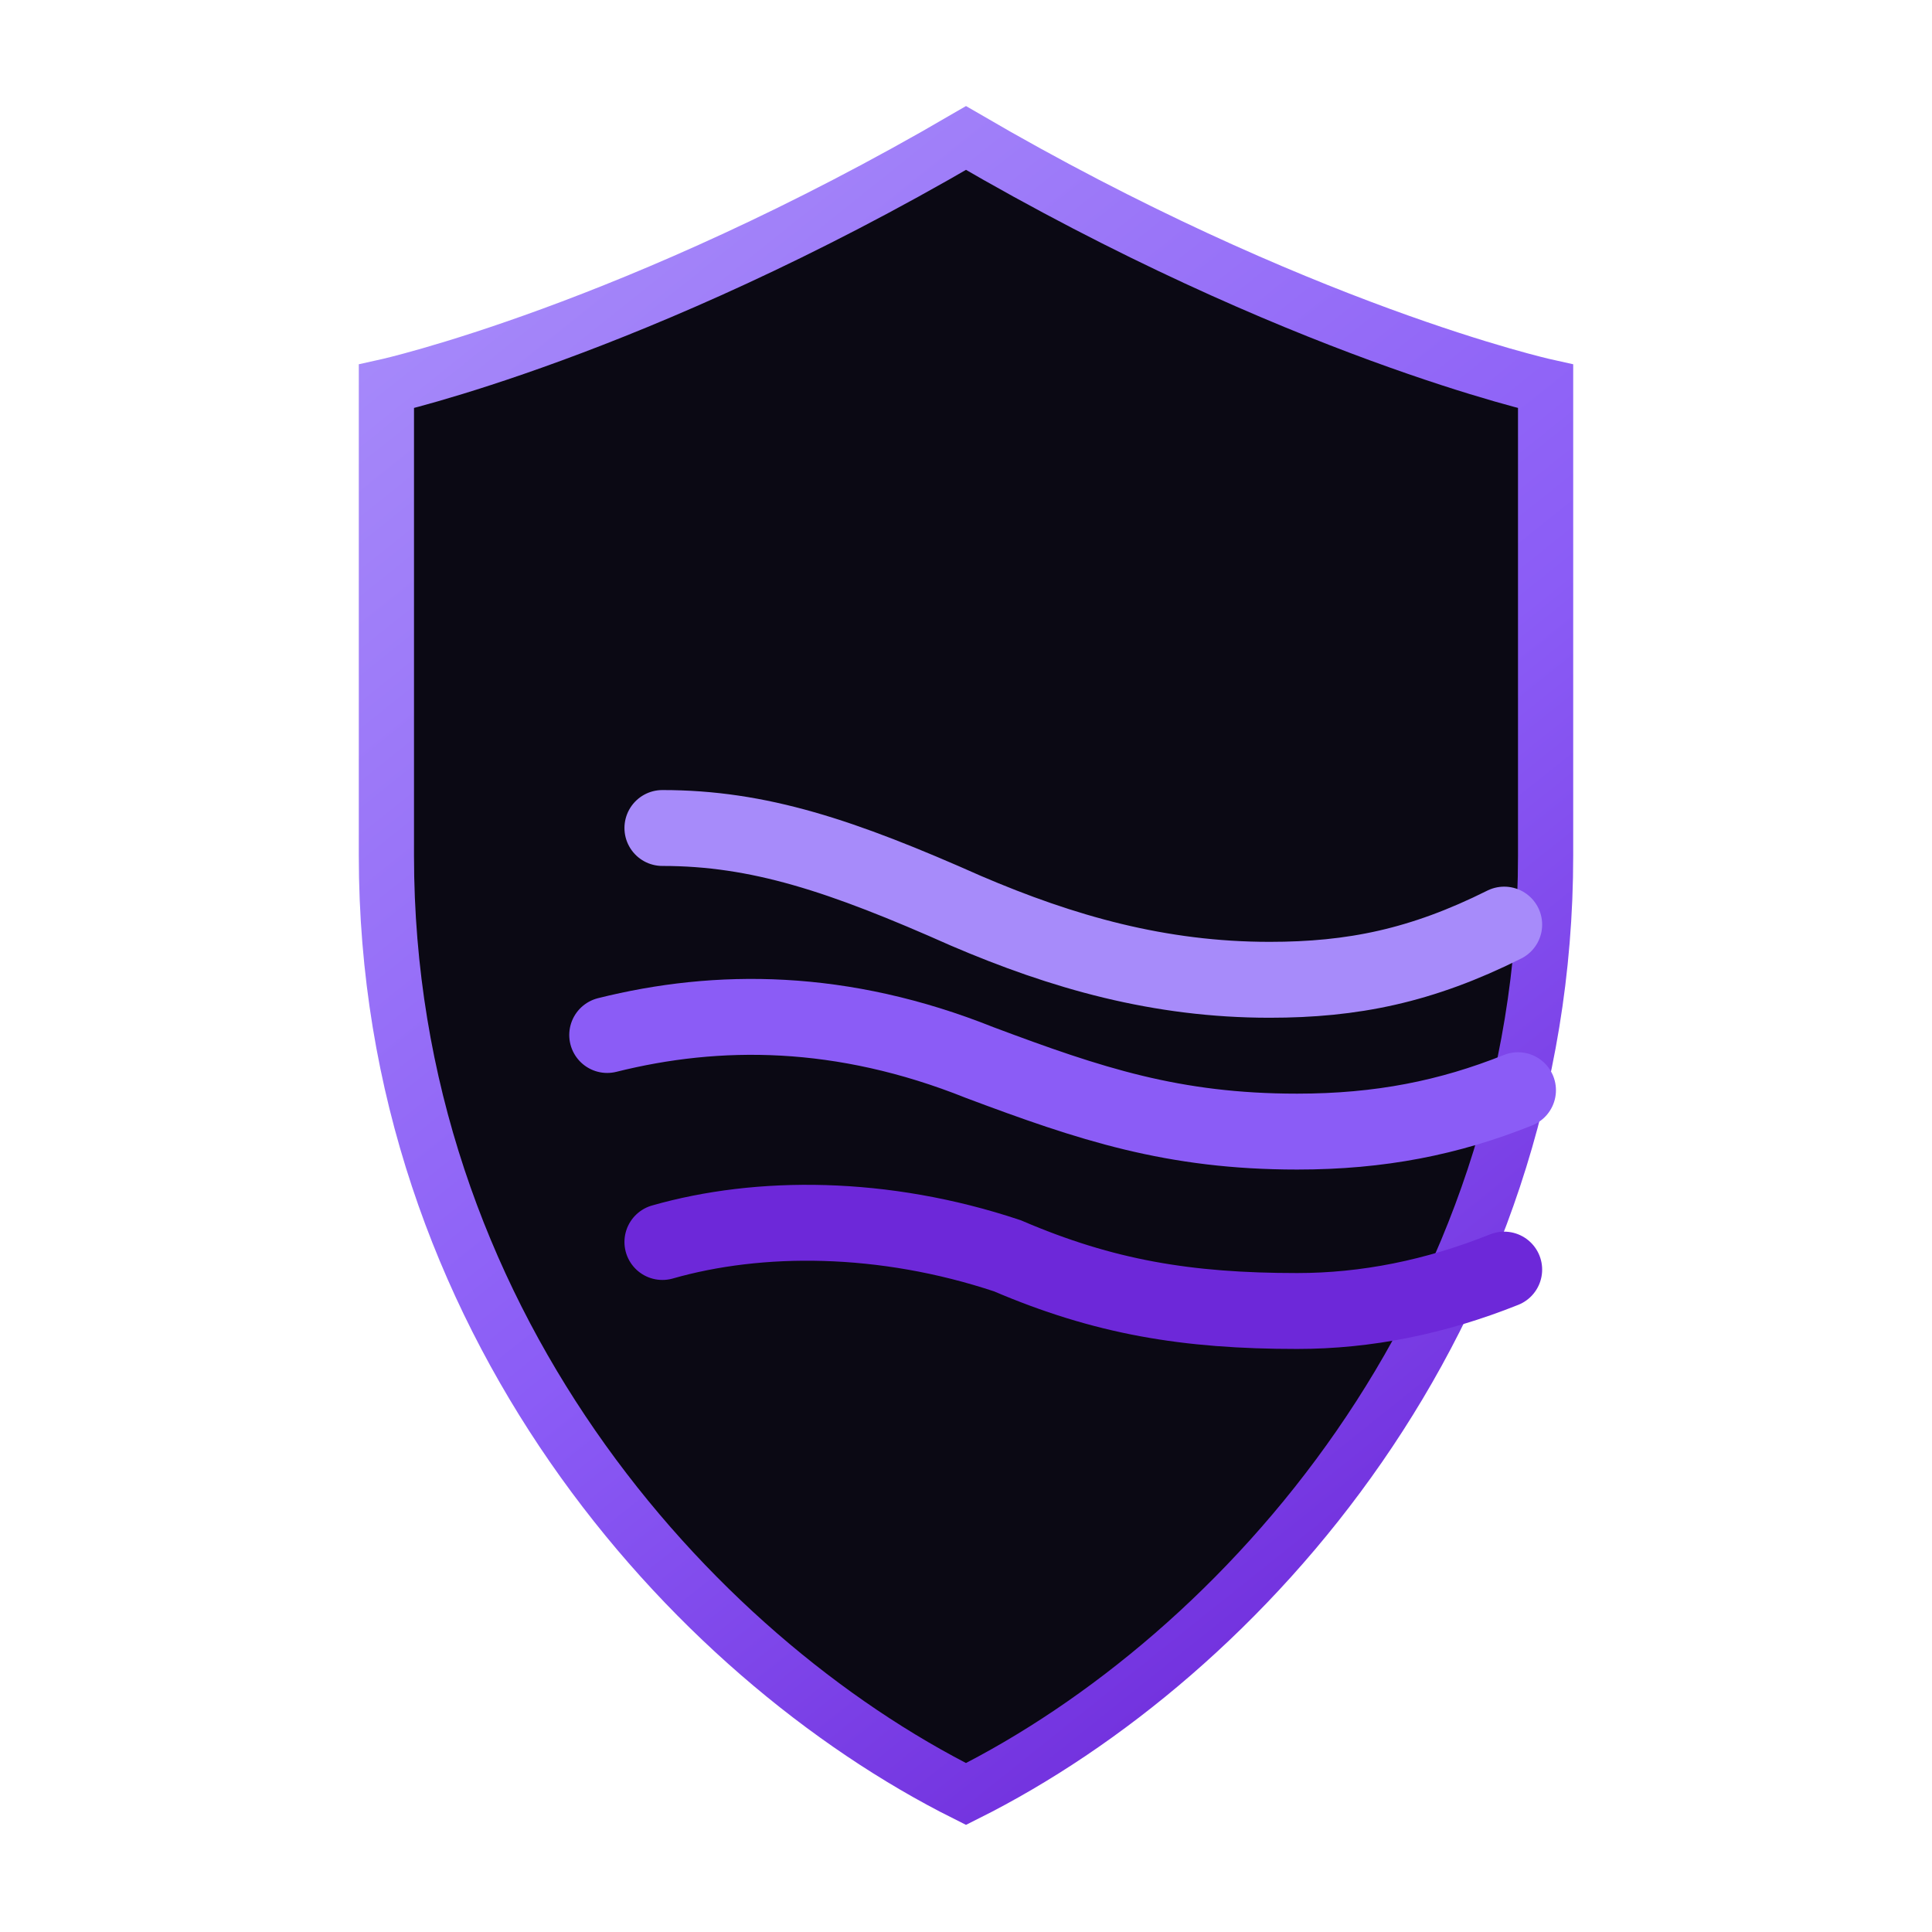
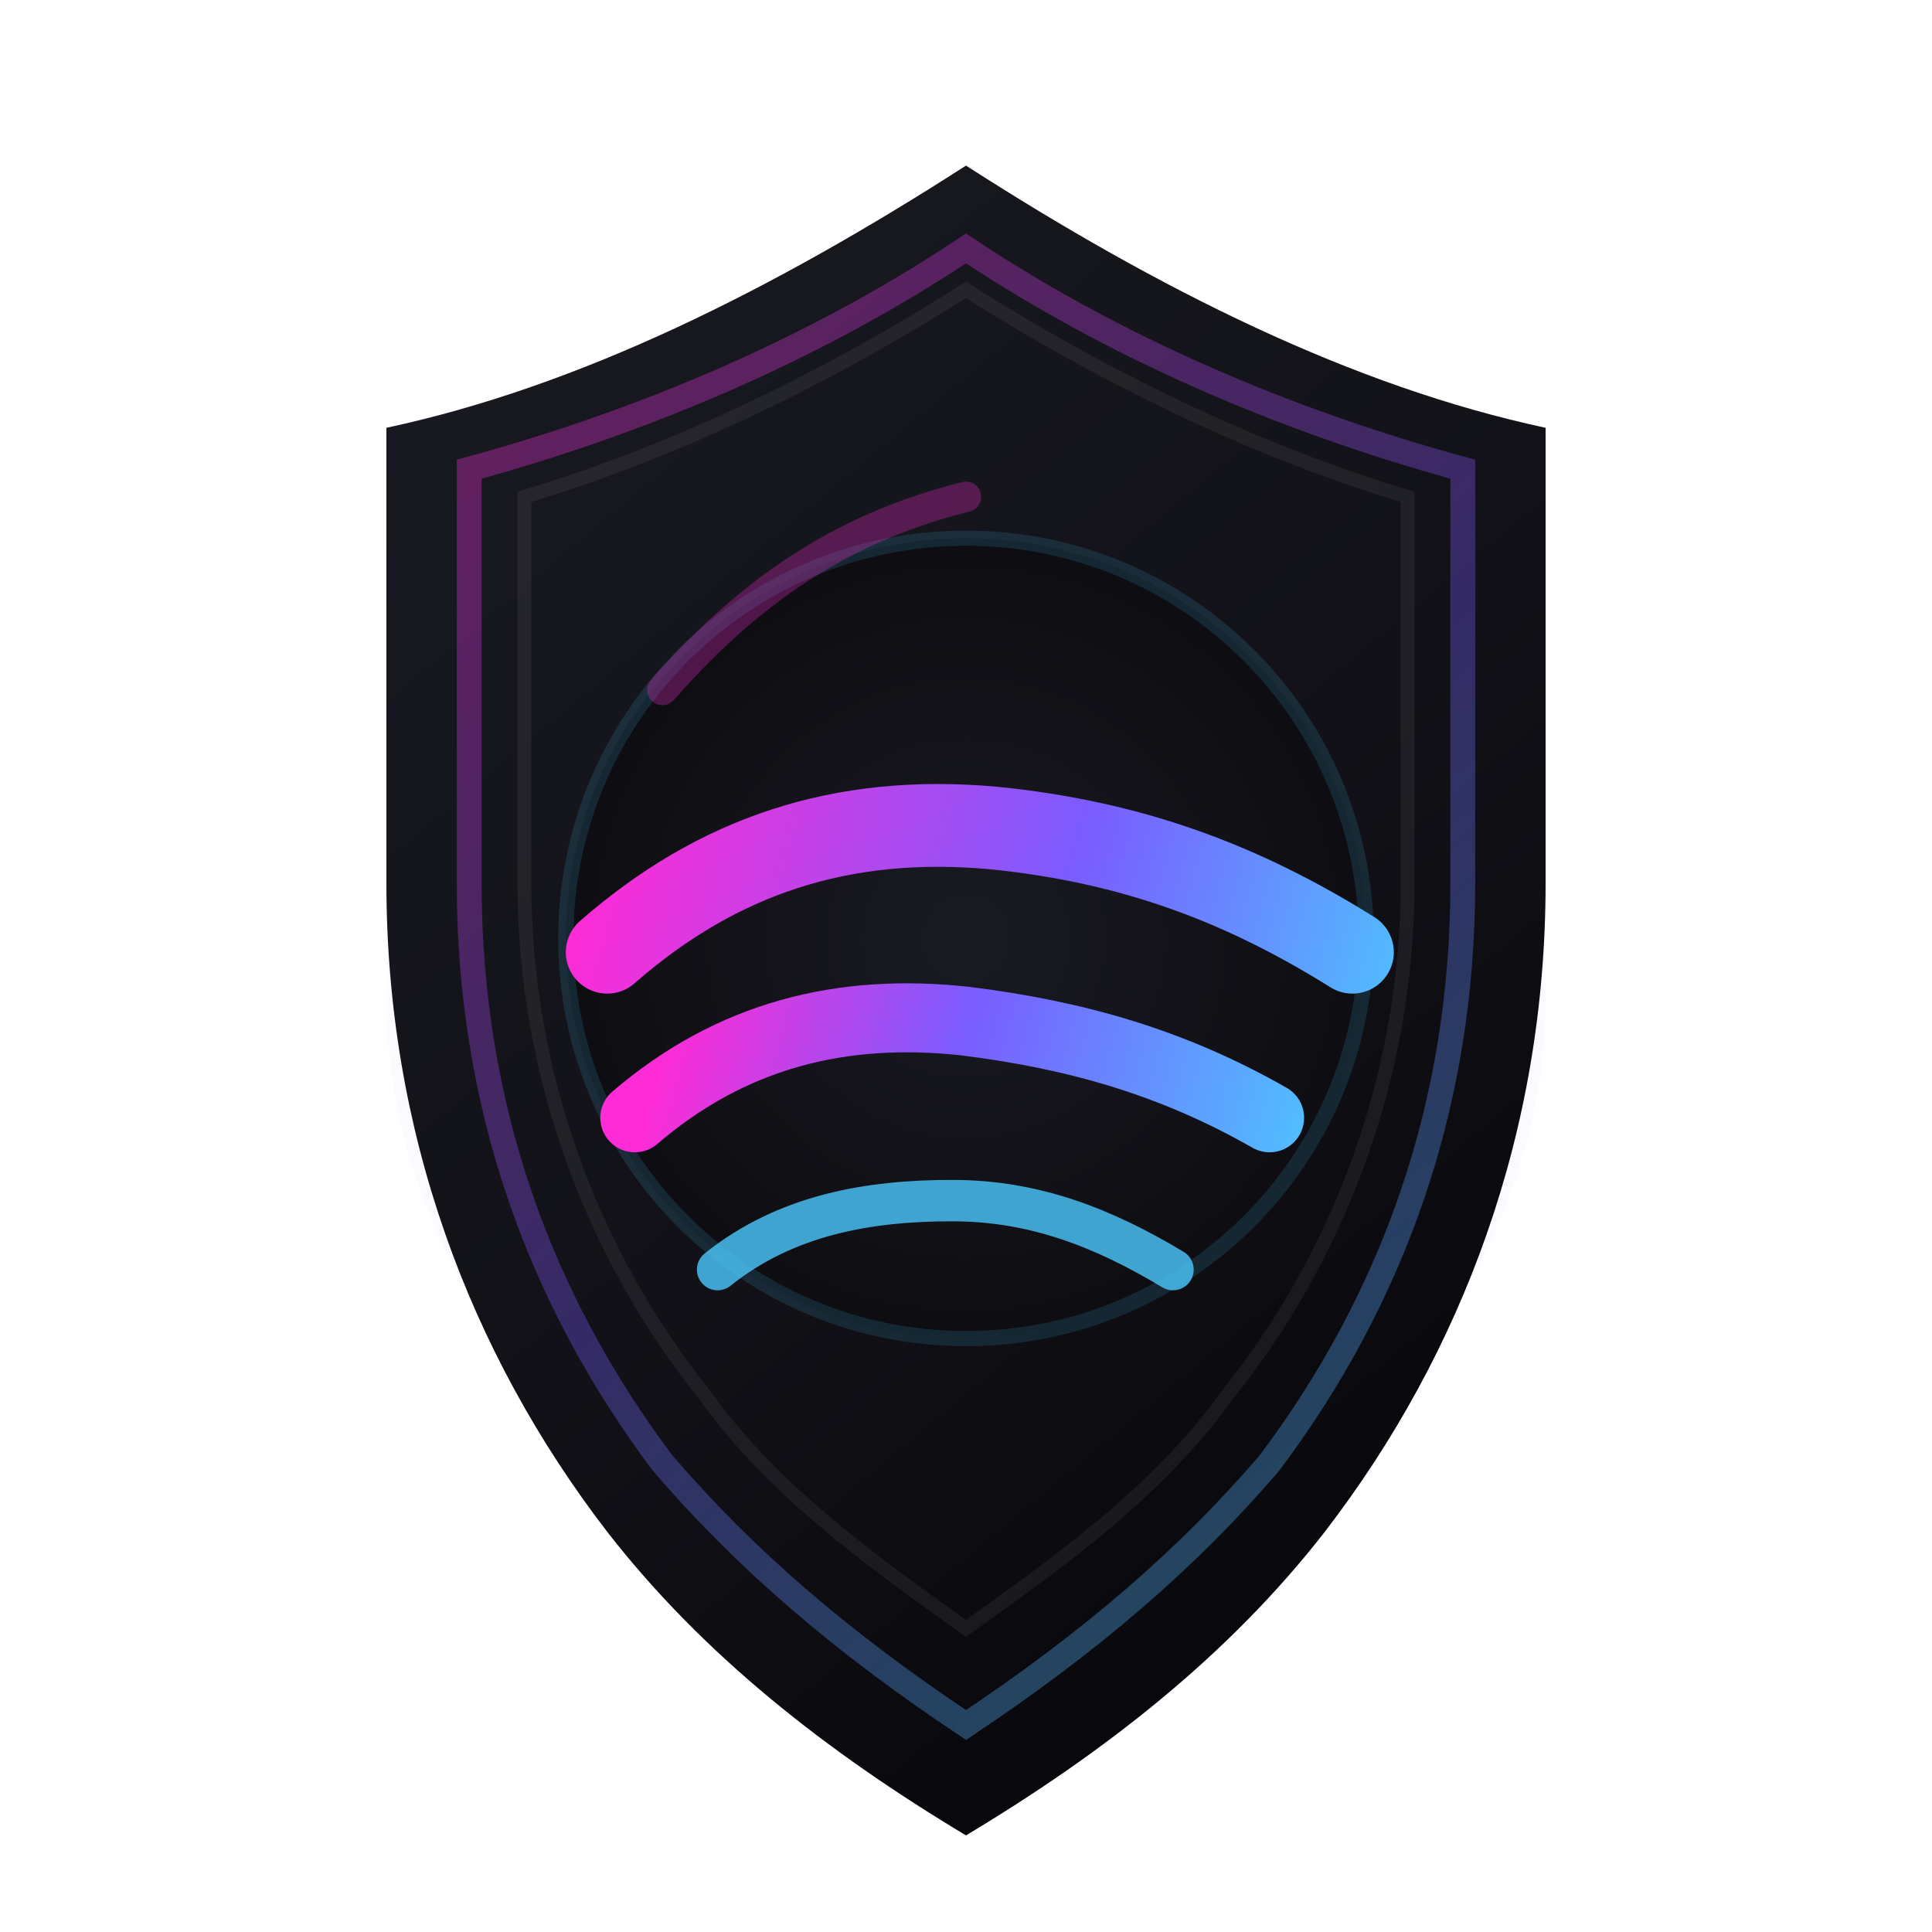
- <svg xmlns="http://www.w3.org/2000/svg" width="512" height="512" viewBox="0 0 140 140" fill="none" role="img" aria-labelledby="sw-title sw-desc">
+ <svg xmlns="http://www.w3.org/2000/svg" width="140" height="140" viewBox="0 0 140 140" fill="none" role="img" aria-labelledby="sw-title sw-desc">
  <defs>
-     <linearGradient id="sw-stroke" x1="30" y1="18" x2="110" y2="118" gradientUnits="userSpaceOnUse">
-       <stop offset="0" stop-color="#A78BFA" />
-       <stop offset="0.55" stop-color="#8B5CF6" />
-       <stop offset="1" stop-color="#6D28D9" />
+     <linearGradient id="sw-shield-fill" x1="24" y1="16" x2="114" y2="124" gradientUnits="userSpaceOnUse">
+       <stop offset="0" stop-color="#1A1A22" />
+       <stop offset="0.54" stop-color="#111117" />
+       <stop offset="1" stop-color="#050508" />
    </linearGradient>
+     <linearGradient id="sw-outline" x1="34" y1="26" x2="104" y2="110" gradientUnits="userSpaceOnUse">
+       <stop offset="0" stop-color="#FF2BD6" />
+       <stop offset="0.54" stop-color="#7A5CFF" />
+       <stop offset="1" stop-color="#4CC9FF" />
+     </linearGradient>
+     <linearGradient id="sw-wave-main" x1="42" y1="64" x2="102" y2="81" gradientUnits="userSpaceOnUse">
+       <stop offset="0" stop-color="#FF2BD6" />
+       <stop offset="0.55" stop-color="#7A5CFF" />
+       <stop offset="1" stop-color="#4CC9FF" />
+     </linearGradient>
+     <linearGradient id="sw-wave-accent" x1="47" y1="79" x2="95" y2="92" gradientUnits="userSpaceOnUse">
+       <stop offset="0" stop-color="#FF2BD6" />
+       <stop offset="0.42" stop-color="#7A5CFF" />
+       <stop offset="1" stop-color="#4CC9FF" />
+     </linearGradient>
+     <radialGradient id="sw-core" cx="0" cy="0" r="1" gradientUnits="userSpaceOnUse" gradientTransform="translate(70 68) rotate(90) scale(33)">
+       <stop offset="0" stop-color="#1A1A22" />
+       <stop offset="1" stop-color="#0B0B0F" />
+     </radialGradient>
+     <radialGradient id="sw-ambient" cx="0" cy="0" r="1" gradientUnits="userSpaceOnUse" gradientTransform="translate(70 72) rotate(90) scale(48)">
+       <stop offset="0" stop-color="#7A5CFF" stop-opacity="0.18" />
+       <stop offset="0.58" stop-color="#FF2BD6" stop-opacity="0.12" />
+       <stop offset="1" stop-color="#4CC9FF" stop-opacity="0" />
+     </radialGradient>
  </defs>
-   <path d="M70 10C46 24 28 28 28 28v34c0 33.5 22 58 42 68 20-10 42-34.5 42-68V28s-18-4-42-18z" fill="#0B0914" stroke="url(#sw-stroke)" stroke-width="4" />
-   <path d="M48 60c7 0 13 2 22 6 7 3 14 5 22 5 6 0 11-1 17-4" stroke="#A78BFA" stroke-width="5.5" stroke-linecap="round" />
-   <path d="M44 75c8-2 17-2 27 2 8 3 14 5 23 5 6 0 11-1 16-3" stroke="#8B5CF6" stroke-width="5.5" stroke-linecap="round" />
-   <path d="M48 90c7-2 16-2 25 1 7 3 13 4 21 4 5 0 10-1 15-3" stroke="#6D28D9" stroke-width="5.5" stroke-linecap="round" />
+   <circle cx="70" cy="72" r="42" fill="url(#sw-ambient)" />
+   <path d="M44 69c8-7 17-10 28-9 10 1 18 4 26 9" stroke="url(#sw-wave-main)" stroke-opacity="0.2" stroke-width="10" stroke-linecap="round" />
+   <path d="M46 81c7-6 15-8 24-7 8 1 15 3 22 7" stroke="url(#sw-wave-accent)" stroke-opacity="0.18" stroke-width="9" stroke-linecap="round" />
+   <path d="M70 12C56 21 42 28 28 31v33c0 18 6 34 16 47 7 9 16 16 26 22 10-6 19-13 26-22 10-13 16-29 16-47V31c-14-3-28-10-42-19z" fill="url(#sw-shield-fill)" />
+   <path d="M70 18C58 26 45 31 34 34v30c0 16 5 30 14 42 6 7 13 13 22 19 9-6 16-12 22-19 9-12 14-26 14-42V34c-11-3-24-8-36-16z" fill="none" stroke="url(#sw-outline)" stroke-opacity="0.34" stroke-width="1.8" />
+   <path d="M70 21C59 28 48 33 38 36v28c0 14 5 27 13 37 5 7 12 12 19 17 7-5 14-10 19-17 8-10 13-23 13-37V36c-10-3-21-8-32-15z" fill="none" stroke="#FAFAFF" stroke-opacity="0.06" stroke-width="1" />
+   <circle cx="70" cy="68" r="29" fill="url(#sw-core)" />
+   <circle cx="70" cy="68" r="29" fill="none" stroke="#4CC9FF" stroke-opacity="0.14" stroke-width="1.1" />
+   <path d="M44 69c8-7 17-10 28-9 10 1 18 4 26 9" stroke="url(#sw-wave-main)" stroke-width="6" stroke-linecap="round" />
+   <path d="M46 81c7-6 15-8 24-7 8 1 15 3 22 7" stroke="url(#sw-wave-accent)" stroke-width="5" stroke-linecap="round" />
+   <path d="M52 92c5-4 11-5 17-5 6 0 11 2 16 5" stroke="#4CC9FF" stroke-opacity="0.8" stroke-width="3" stroke-linecap="round" />
+   <path d="M48 50c7-8 14-12 22-14" stroke="#FF2BD6" stroke-opacity="0.28" stroke-width="2.2" stroke-linecap="round" />
</svg>
